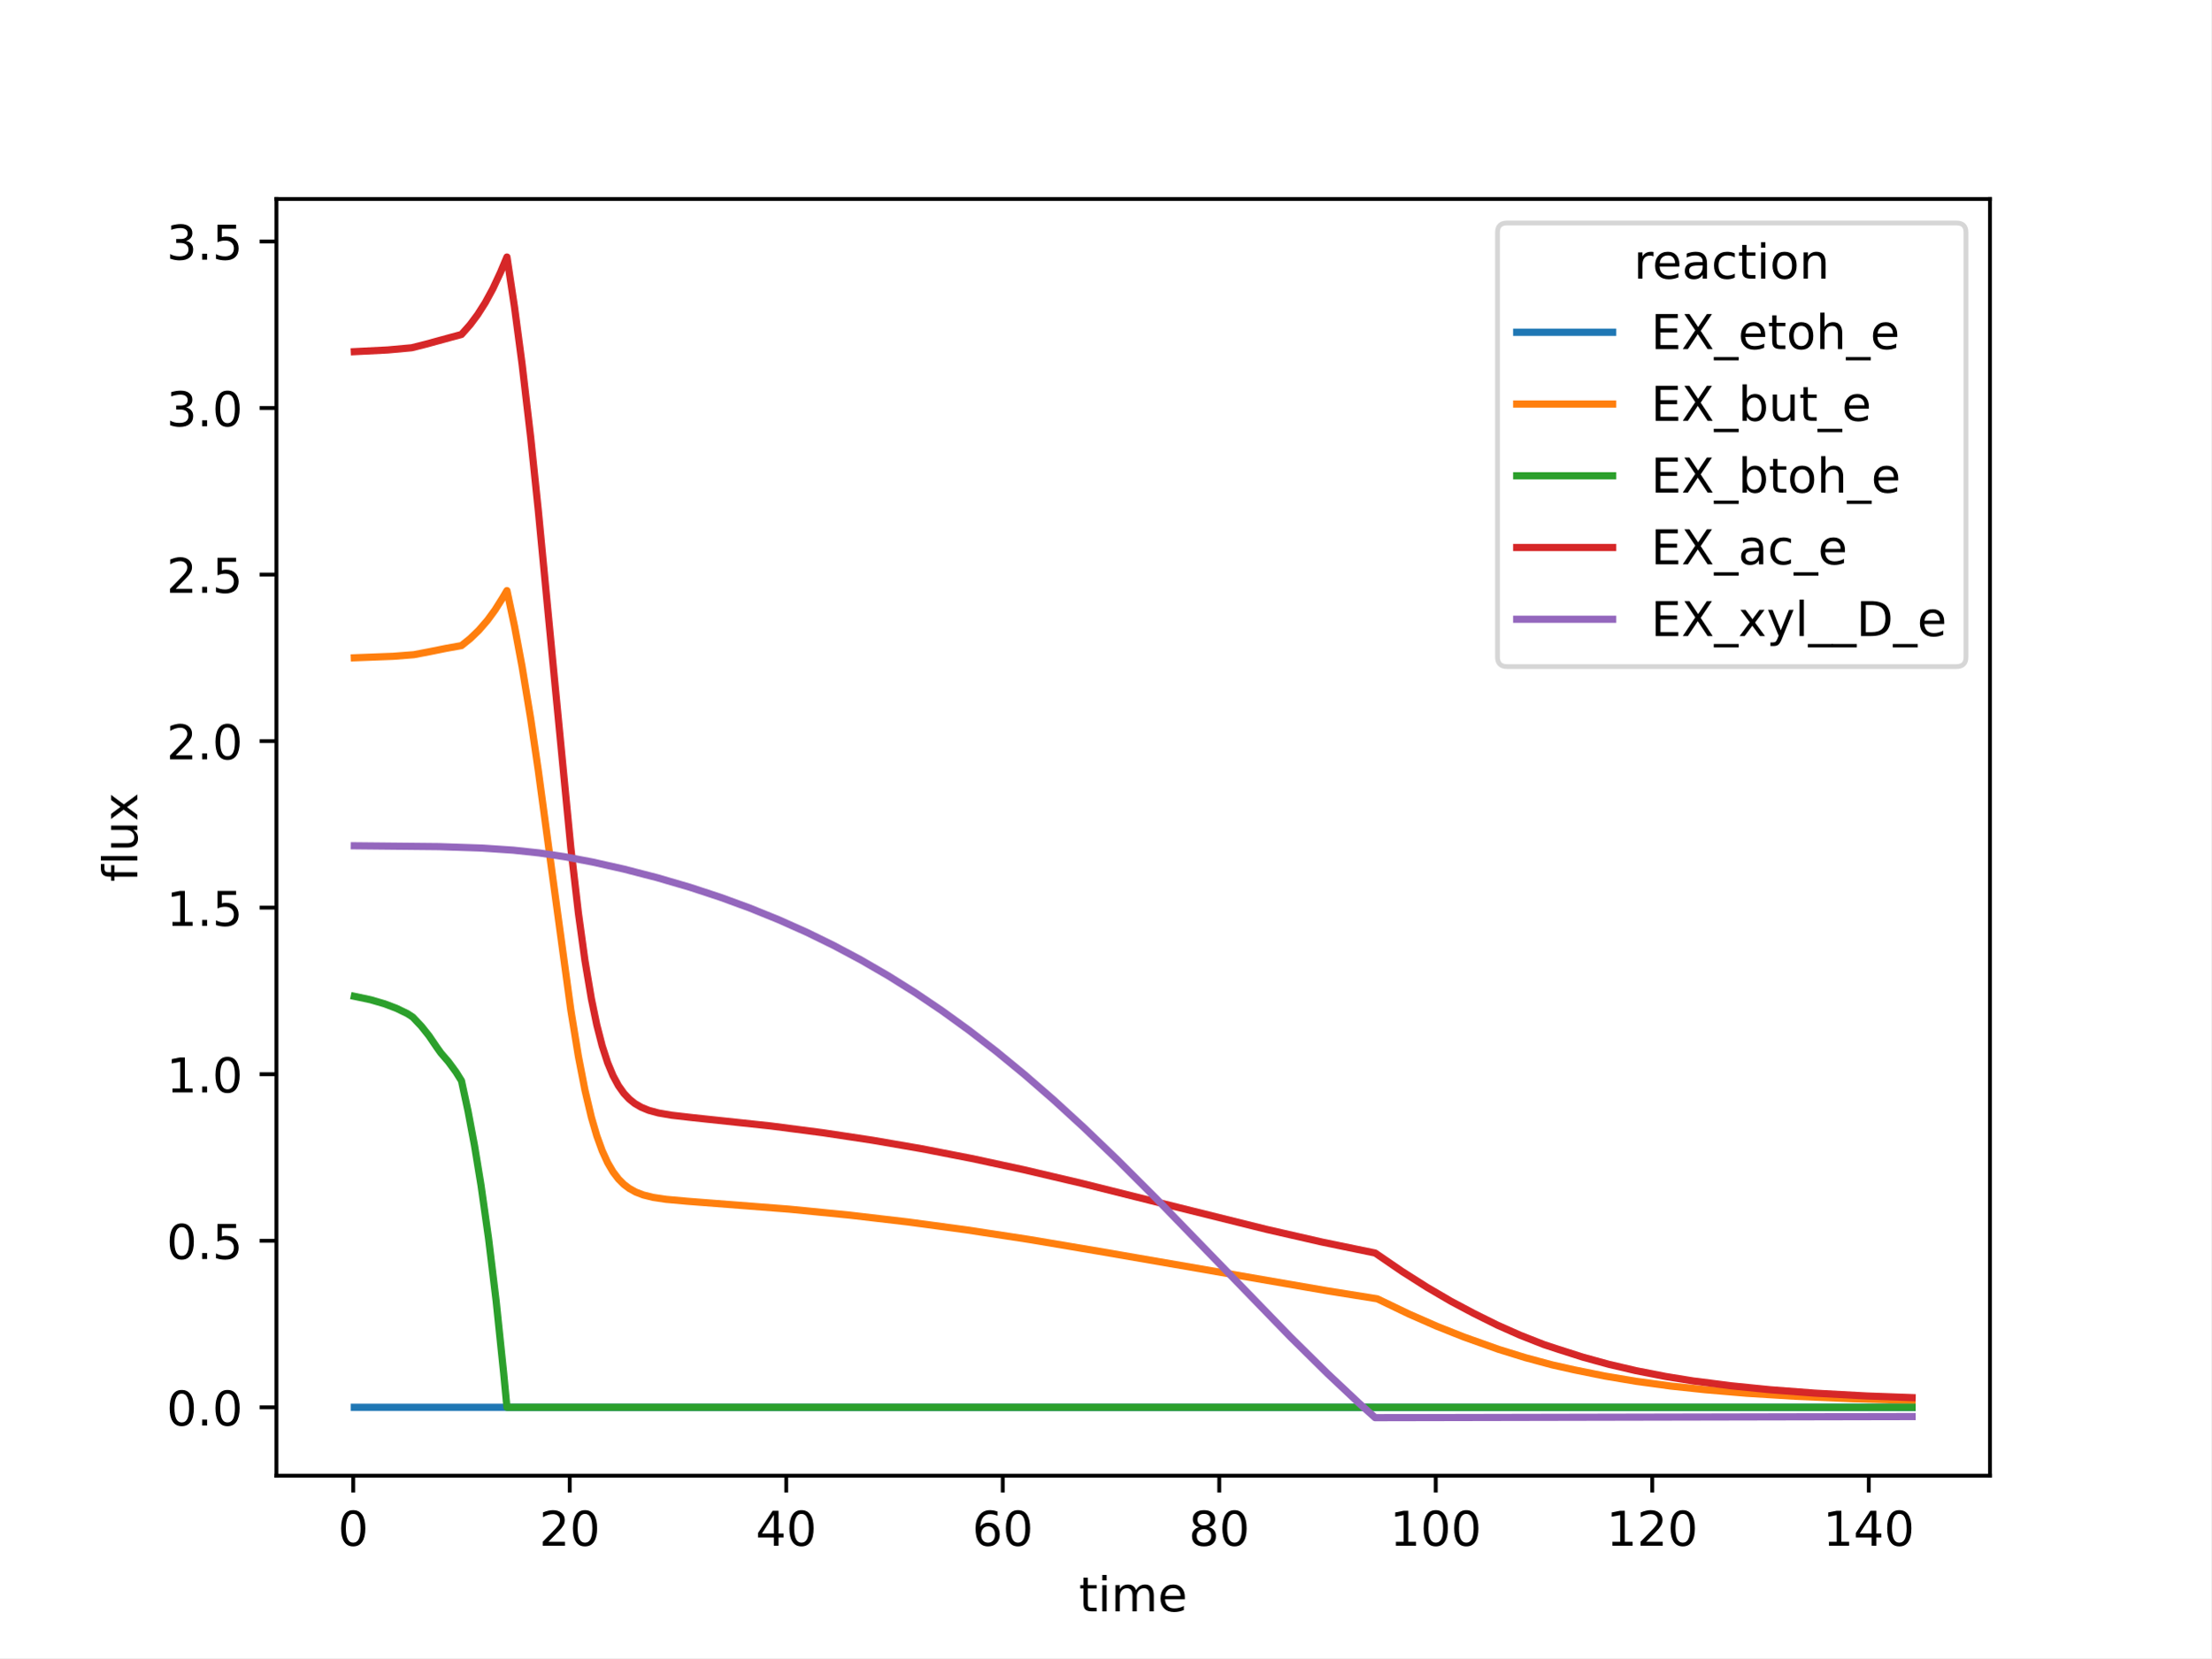
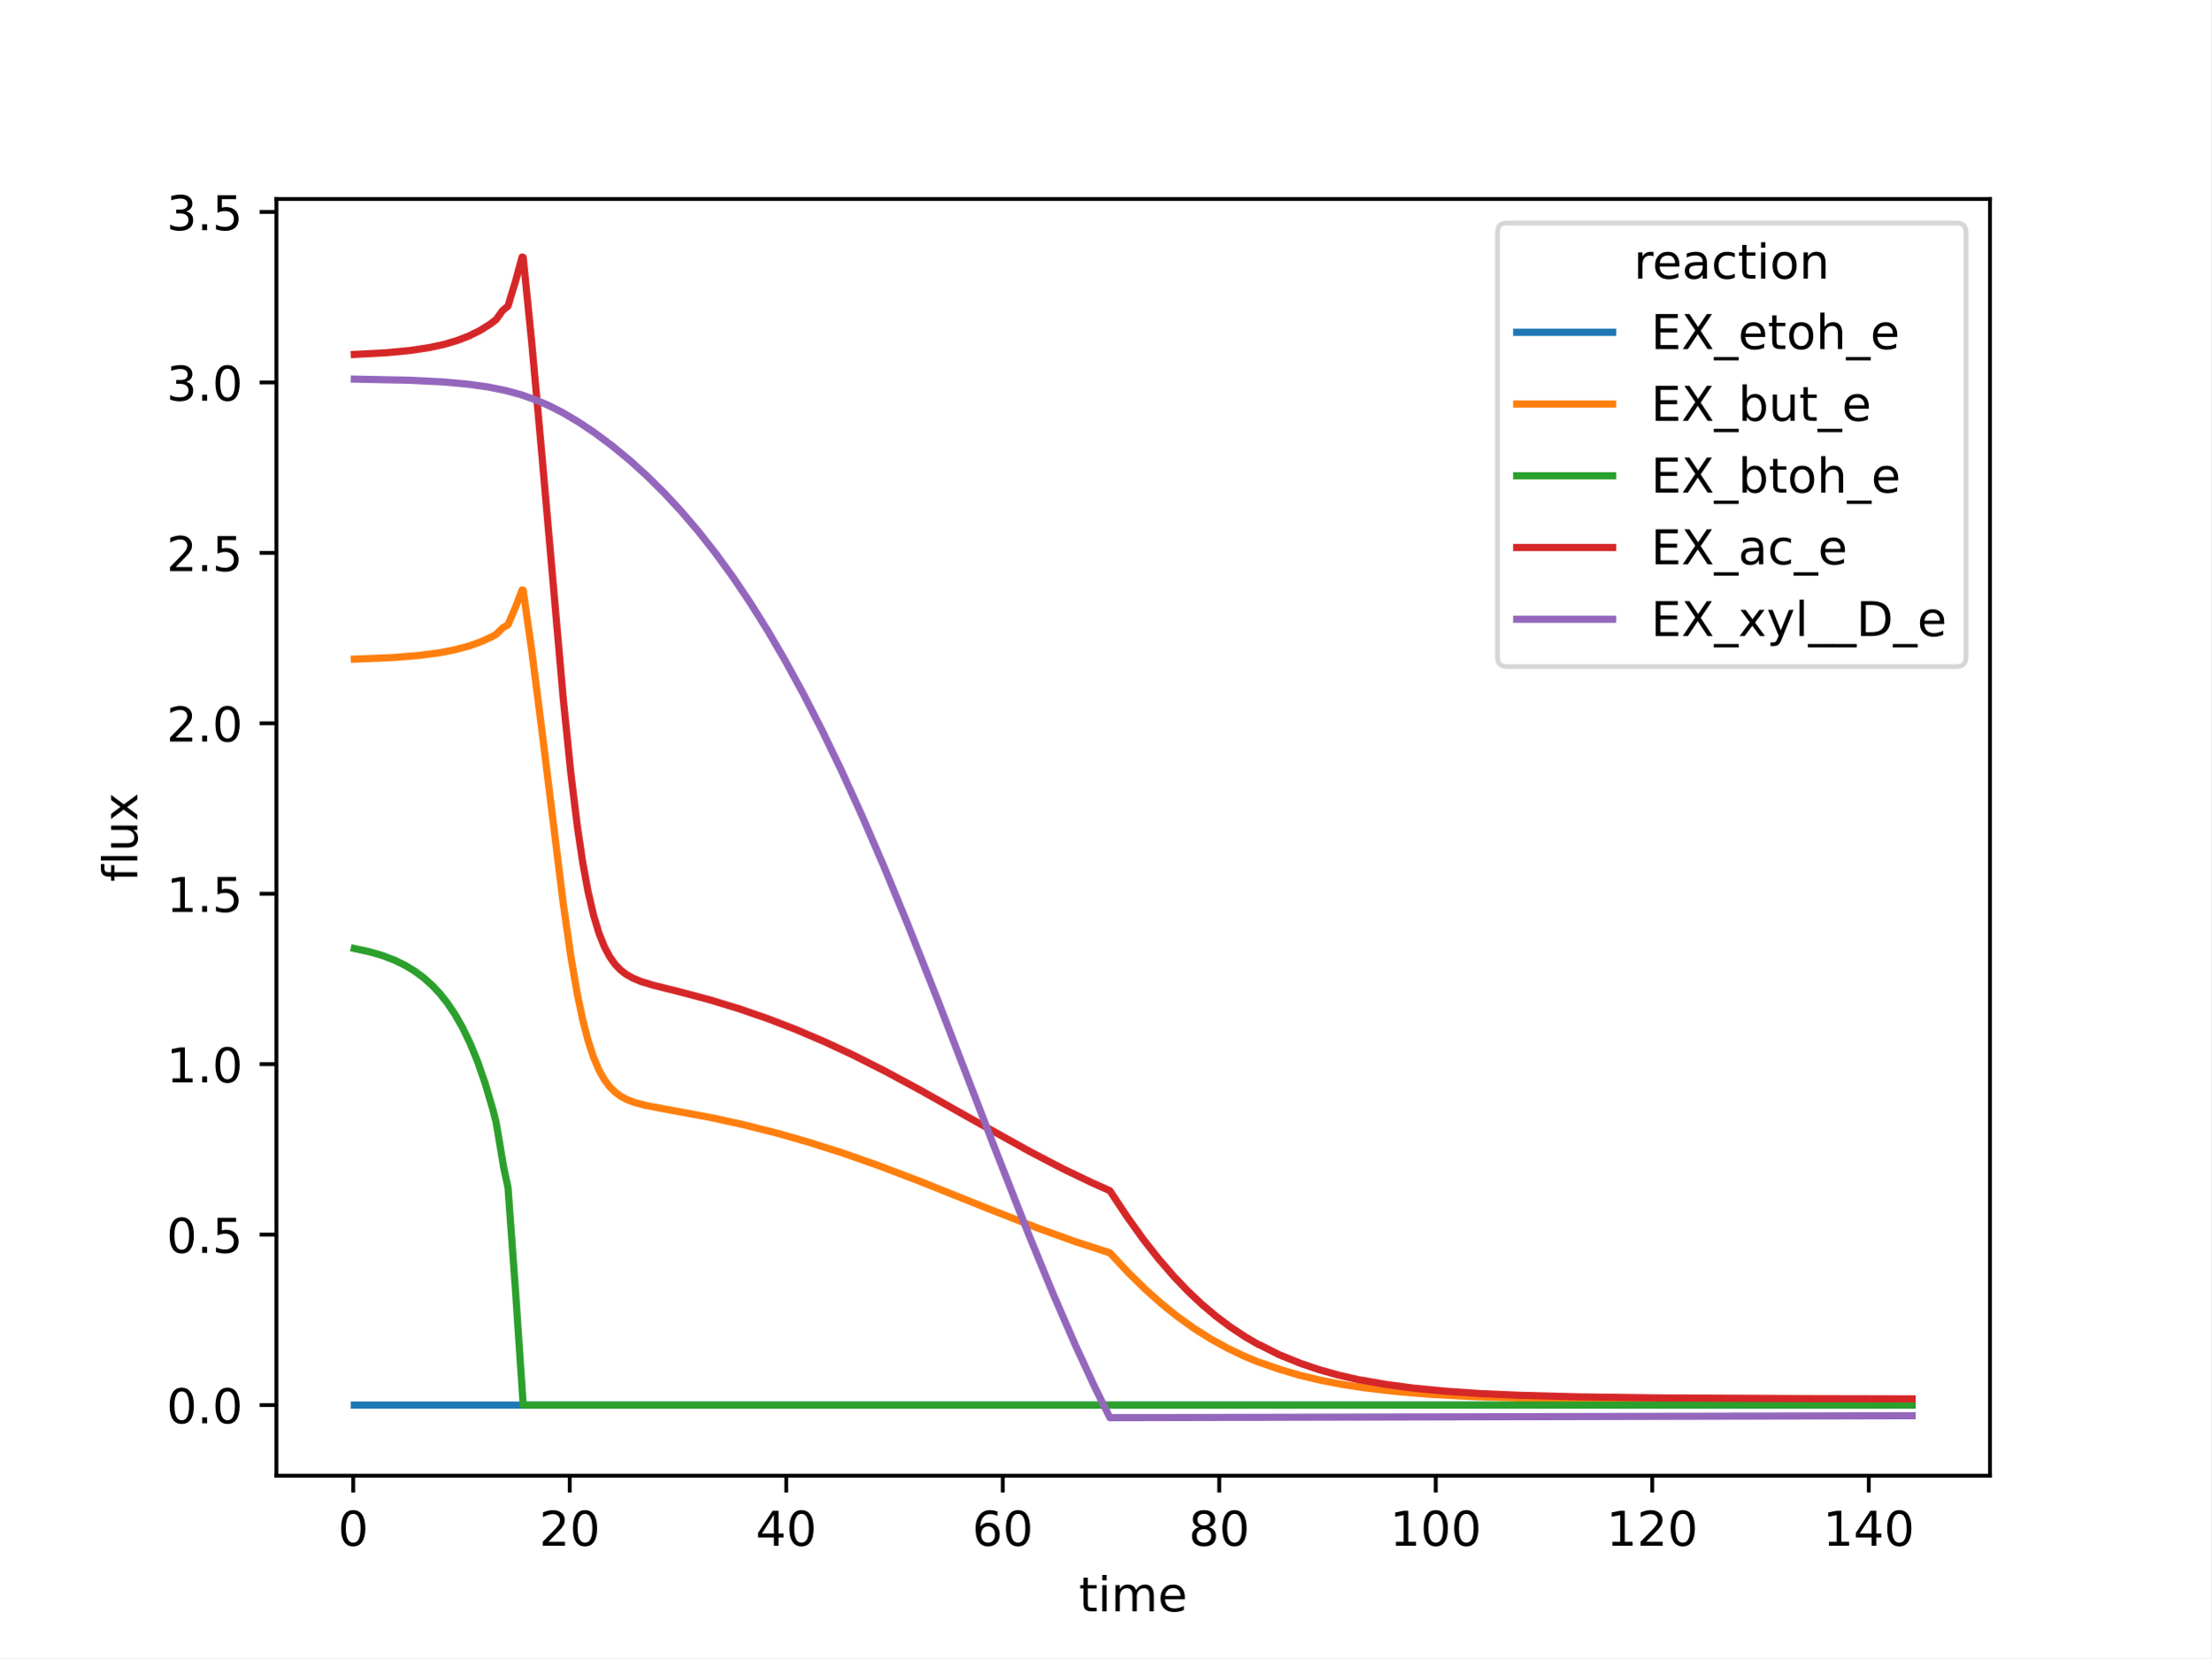
<svg xmlns="http://www.w3.org/2000/svg" xmlns:xlink="http://www.w3.org/1999/xlink" width="460.8pt" height="345.6pt" viewBox="0 0 460.8 345.6" version="1.1">
  <defs>
    <style type="text/css">*{stroke-linejoin: round; stroke-linecap: butt}</style>
  </defs>
  <g id="figure_1">
    <g id="patch_1">
      <path d="M 0 345.6  L 460.8 345.6  L 460.8 0  L 0 0  z " style="fill: #ffffff" />
    </g>
    <g id="axes_1">
      <g id="patch_2">
        <path d="M 57.6 307.584  L 414.72 307.584  L 414.72 41.472  L 57.6 41.472  z " style="fill: #ffffff" />
      </g>
      <g id="PolyCollection_1" />
      <g id="PolyCollection_2" />
      <g id="PolyCollection_3" />
      <g id="PolyCollection_4" />
      <g id="PolyCollection_5" />
      <g id="matplotlib.axis_1">
        <g id="xtick_1">
          <g id="line2d_1">
            <defs>
-               <path id="m76e58dc3da" d="M 0 0  L 0 3.5  " style="stroke: #000000; stroke-width: 0.8" />
-             </defs>
-             <g>
-               <use xlink:href="#m76e58dc3da" x="73.607" y="307.584" style="stroke: #000000; stroke-width: 0.8" />
+               <path id="meb5f2817ca" d="M 0 0  L 0 3.5  " style="stroke: #000000; stroke-width: 0.8" />
+             </defs>
+             <g>
+               <use xlink:href="#meb5f2817ca" x="73.607" y="307.584" style="stroke: #000000; stroke-width: 0.8" />
            </g>
          </g>
          <g id="text_1">
            <g transform="translate(70.42587 322.1824) scale(0.1 -0.1)">
              <defs>
                <path id="DejaVuSans-30" d="M 2034 4250  Q 1547 4250 1301 3770  Q 1056 3291 1056 2328  Q 1056 1369 1301 889  Q 1547 409 2034 409  Q 2525 409 2770 889  Q 3016 1369 3016 2328  Q 3016 3291 2770 3770  Q 2525 4250 2034 4250  z M 2034 4750  Q 2819 4750 3233 4129  Q 3647 3509 3647 2328  Q 3647 1150 3233 529  Q 2819 -91 2034 -91  Q 1250 -91 836 529  Q 422 1150 422 2328  Q 422 3509 836 4129  Q 1250 4750 2034 4750  z " transform="scale(0.015625)" />
              </defs>
              <use xlink:href="#DejaVuSans-30" />
            </g>
          </g>
        </g>
        <g id="xtick_2">
          <g id="line2d_2">
            <g>
-               <use xlink:href="#m76e58dc3da" x="118.729" y="307.584" style="stroke: #000000; stroke-width: 0.8" />
+               <use xlink:href="#meb5f2817ca" x="118.729" y="307.584" style="stroke: #000000; stroke-width: 0.8" />
            </g>
          </g>
          <g id="text_2">
            <g transform="translate(112.3669 322.1824) scale(0.1 -0.1)">
              <defs>
                <path id="DejaVuSans-32" d="M 1228 531  L 3431 531  L 3431 0  L 469 0  L 469 531  Q 828 903 1448 1529  Q 2069 2156 2228 2338  Q 2531 2678 2651 2914  Q 2772 3150 2772 3378  Q 2772 3750 2511 3984  Q 2250 4219 1831 4219  Q 1534 4219 1204 4116  Q 875 4013 500 3803  L 500 4441  Q 881 4594 1212 4672  Q 1544 4750 1819 4750  Q 2544 4750 2975 4387  Q 3406 4025 3406 3419  Q 3406 3131 3298 2873  Q 3191 2616 2906 2266  Q 2828 2175 2409 1742  Q 1991 1309 1228 531  z " transform="scale(0.015625)" />
              </defs>
              <use xlink:href="#DejaVuSans-32" />
              <use xlink:href="#DejaVuSans-30" x="63.623" />
            </g>
          </g>
        </g>
        <g id="xtick_3">
          <g id="line2d_3">
            <g>
-               <use xlink:href="#m76e58dc3da" x="163.852" y="307.584" style="stroke: #000000; stroke-width: 0.8" />
+               <use xlink:href="#meb5f2817ca" x="163.852" y="307.584" style="stroke: #000000; stroke-width: 0.8" />
            </g>
          </g>
          <g id="text_3">
            <g transform="translate(157.4891 322.1824) scale(0.1 -0.1)">
              <defs>
                <path id="DejaVuSans-34" d="M 2419 4116  L 825 1625  L 2419 1625  L 2419 4116  z M 2253 4666  L 3047 4666  L 3047 1625  L 3713 1625  L 3713 1100  L 3047 1100  L 3047 0  L 2419 0  L 2419 1100  L 313 1100  L 313 1709  L 2253 4666  z " transform="scale(0.015625)" />
              </defs>
              <use xlink:href="#DejaVuSans-34" />
              <use xlink:href="#DejaVuSans-30" x="63.623" />
            </g>
          </g>
        </g>
        <g id="xtick_4">
          <g id="line2d_4">
            <g>
-               <use xlink:href="#m76e58dc3da" x="208.974" y="307.584" style="stroke: #000000; stroke-width: 0.8" />
+               <use xlink:href="#meb5f2817ca" x="208.974" y="307.584" style="stroke: #000000; stroke-width: 0.8" />
            </g>
          </g>
          <g id="text_4">
            <g transform="translate(202.6113 322.1824) scale(0.1 -0.1)">
              <defs>
                <path id="DejaVuSans-36" d="M 2113 2584  Q 1688 2584 1439 2293  Q 1191 2003 1191 1497  Q 1191 994 1439 701  Q 1688 409 2113 409  Q 2538 409 2786 701  Q 3034 994 3034 1497  Q 3034 2003 2786 2293  Q 2538 2584 2113 2584  z M 3366 4563  L 3366 3988  Q 3128 4100 2886 4159  Q 2644 4219 2406 4219  Q 1781 4219 1451 3797  Q 1122 3375 1075 2522  Q 1259 2794 1537 2939  Q 1816 3084 2150 3084  Q 2853 3084 3261 2657  Q 3669 2231 3669 1497  Q 3669 778 3244 343  Q 2819 -91 2113 -91  Q 1303 -91 875 529  Q 447 1150 447 2328  Q 447 3434 972 4092  Q 1497 4750 2381 4750  Q 2619 4750 2861 4703  Q 3103 4656 3366 4563  z " transform="scale(0.015625)" />
              </defs>
              <use xlink:href="#DejaVuSans-36" />
              <use xlink:href="#DejaVuSans-30" x="63.623" />
            </g>
          </g>
        </g>
        <g id="xtick_5">
          <g id="line2d_5">
            <g>
-               <use xlink:href="#m76e58dc3da" x="254.096" y="307.584" style="stroke: #000000; stroke-width: 0.8" />
+               <use xlink:href="#meb5f2817ca" x="254.096" y="307.584" style="stroke: #000000; stroke-width: 0.8" />
            </g>
          </g>
          <g id="text_5">
            <g transform="translate(247.7336 322.1824) scale(0.1 -0.1)">
              <defs>
                <path id="DejaVuSans-38" d="M 2034 2216  Q 1584 2216 1326 1975  Q 1069 1734 1069 1313  Q 1069 891 1326 650  Q 1584 409 2034 409  Q 2484 409 2743 651  Q 3003 894 3003 1313  Q 3003 1734 2745 1975  Q 2488 2216 2034 2216  z M 1403 2484  Q 997 2584 770 2862  Q 544 3141 544 3541  Q 544 4100 942 4425  Q 1341 4750 2034 4750  Q 2731 4750 3128 4425  Q 3525 4100 3525 3541  Q 3525 3141 3298 2862  Q 3072 2584 2669 2484  Q 3125 2378 3379 2068  Q 3634 1759 3634 1313  Q 3634 634 3220 271  Q 2806 -91 2034 -91  Q 1263 -91 848 271  Q 434 634 434 1313  Q 434 1759 690 2068  Q 947 2378 1403 2484  z M 1172 3481  Q 1172 3119 1398 2916  Q 1625 2713 2034 2713  Q 2441 2713 2670 2916  Q 2900 3119 2900 3481  Q 2900 3844 2670 4047  Q 2441 4250 2034 4250  Q 1625 4250 1398 4047  Q 1172 3844 1172 3481  z " transform="scale(0.015625)" />
              </defs>
              <use xlink:href="#DejaVuSans-38" />
              <use xlink:href="#DejaVuSans-30" x="63.623" />
            </g>
          </g>
        </g>
        <g id="xtick_6">
          <g id="line2d_6">
            <g>
-               <use xlink:href="#m76e58dc3da" x="299.218" y="307.584" style="stroke: #000000; stroke-width: 0.8" />
+               <use xlink:href="#meb5f2817ca" x="299.218" y="307.584" style="stroke: #000000; stroke-width: 0.8" />
            </g>
          </g>
          <g id="text_6">
            <g transform="translate(289.6746 322.1824) scale(0.1 -0.1)">
              <defs>
                <path id="DejaVuSans-31" d="M 794 531  L 1825 531  L 1825 4091  L 703 3866  L 703 4441  L 1819 4666  L 2450 4666  L 2450 531  L 3481 531  L 3481 0  L 794 0  L 794 531  z " transform="scale(0.015625)" />
              </defs>
              <use xlink:href="#DejaVuSans-31" />
              <use xlink:href="#DejaVuSans-30" x="63.623" />
              <use xlink:href="#DejaVuSans-30" x="127.246" />
            </g>
          </g>
        </g>
        <g id="xtick_7">
          <g id="line2d_7">
            <g>
-               <use xlink:href="#m76e58dc3da" x="344.341" y="307.584" style="stroke: #000000; stroke-width: 0.8" />
+               <use xlink:href="#meb5f2817ca" x="344.341" y="307.584" style="stroke: #000000; stroke-width: 0.8" />
            </g>
          </g>
          <g id="text_7">
            <g transform="translate(334.7968 322.1824) scale(0.1 -0.1)">
              <use xlink:href="#DejaVuSans-31" />
              <use xlink:href="#DejaVuSans-32" x="63.623" />
              <use xlink:href="#DejaVuSans-30" x="127.246" />
            </g>
          </g>
        </g>
        <g id="xtick_8">
          <g id="line2d_8">
            <g>
-               <use xlink:href="#m76e58dc3da" x="389.463" y="307.584" style="stroke: #000000; stroke-width: 0.8" />
+               <use xlink:href="#meb5f2817ca" x="389.463" y="307.584" style="stroke: #000000; stroke-width: 0.8" />
            </g>
          </g>
          <g id="text_8">
            <g transform="translate(379.9191 322.1824) scale(0.1 -0.1)">
              <use xlink:href="#DejaVuSans-31" />
              <use xlink:href="#DejaVuSans-34" x="63.623" />
              <use xlink:href="#DejaVuSans-30" x="127.246" />
            </g>
          </g>
        </g>
        <g id="text_9">
          <g transform="translate(224.8639 335.8606) scale(0.1 -0.1)">
            <defs>
              <path id="DejaVuSans-74" d="M 1172 4494  L 1172 3500  L 2356 3500  L 2356 3053  L 1172 3053  L 1172 1153  Q 1172 725 1289 603  Q 1406 481 1766 481  L 2356 481  L 2356 0  L 1766 0  Q 1100 0 847 248  Q 594 497 594 1153  L 594 3053  L 172 3053  L 172 3500  L 594 3500  L 594 4494  L 1172 4494  z " transform="scale(0.015625)" />
              <path id="DejaVuSans-69" d="M 603 3500  L 1178 3500  L 1178 0  L 603 0  L 603 3500  z M 603 4863  L 1178 4863  L 1178 4134  L 603 4134  L 603 4863  z " transform="scale(0.015625)" />
              <path id="DejaVuSans-6d" d="M 3328 2828  Q 3544 3216 3844 3400  Q 4144 3584 4550 3584  Q 5097 3584 5394 3201  Q 5691 2819 5691 2113  L 5691 0  L 5113 0  L 5113 2094  Q 5113 2597 4934 2840  Q 4756 3084 4391 3084  Q 3944 3084 3684 2787  Q 3425 2491 3425 1978  L 3425 0  L 2847 0  L 2847 2094  Q 2847 2600 2669 2842  Q 2491 3084 2119 3084  Q 1678 3084 1418 2786  Q 1159 2488 1159 1978  L 1159 0  L 581 0  L 581 3500  L 1159 3500  L 1159 2956  Q 1356 3278 1631 3431  Q 1906 3584 2284 3584  Q 2666 3584 2933 3390  Q 3200 3197 3328 2828  z " transform="scale(0.015625)" />
              <path id="DejaVuSans-65" d="M 3597 1894  L 3597 1613  L 953 1613  Q 991 1019 1311 708  Q 1631 397 2203 397  Q 2534 397 2845 478  Q 3156 559 3463 722  L 3463 178  Q 3153 47 2828 -22  Q 2503 -91 2169 -91  Q 1331 -91 842 396  Q 353 884 353 1716  Q 353 2575 817 3079  Q 1281 3584 2069 3584  Q 2775 3584 3186 3129  Q 3597 2675 3597 1894  z M 3022 2063  Q 3016 2534 2758 2815  Q 2500 3097 2075 3097  Q 1594 3097 1305 2825  Q 1016 2553 972 2059  L 3022 2063  z " transform="scale(0.015625)" />
            </defs>
            <use xlink:href="#DejaVuSans-74" />
            <use xlink:href="#DejaVuSans-69" x="39.209" />
            <use xlink:href="#DejaVuSans-6d" x="66.992" />
            <use xlink:href="#DejaVuSans-65" x="164.404" />
          </g>
        </g>
      </g>
      <g id="matplotlib.axis_2">
        <g id="ytick_1">
          <g id="line2d_9">
            <defs>
-               <path id="m25968c7c9e" d="M 0 0  L -3.5 0  " style="stroke: #000000; stroke-width: 0.8" />
-             </defs>
-             <g>
-               <use xlink:href="#m25968c7c9e" x="57.6" y="293.332" style="stroke: #000000; stroke-width: 0.8" />
+               <path id="m3eead99422" d="M 0 0  L -3.5 0  " style="stroke: #000000; stroke-width: 0.8" />
+             </defs>
+             <g>
+               <use xlink:href="#m3eead99422" x="57.6" y="292.862" style="stroke: #000000; stroke-width: 0.8" />
            </g>
          </g>
          <g id="text_10">
-             <g transform="translate(34.69687 297.1314) scale(0.1 -0.1)">
+             <g transform="translate(34.69687 296.6611) scale(0.1 -0.1)">
              <defs>
                <path id="DejaVuSans-2e" d="M 684 794  L 1344 794  L 1344 0  L 684 0  L 684 794  z " transform="scale(0.015625)" />
              </defs>
              <use xlink:href="#DejaVuSans-30" />
              <use xlink:href="#DejaVuSans-2e" x="63.623" />
              <use xlink:href="#DejaVuSans-30" x="95.41" />
            </g>
          </g>
        </g>
        <g id="ytick_2">
          <g id="line2d_10">
            <g>
-               <use xlink:href="#m25968c7c9e" x="57.6" y="258.616" style="stroke: #000000; stroke-width: 0.8" />
+               <use xlink:href="#m3eead99422" x="57.6" y="257.335" style="stroke: #000000; stroke-width: 0.8" />
            </g>
          </g>
          <g id="text_11">
-             <g transform="translate(34.69687 262.4154) scale(0.1 -0.1)">
+             <g transform="translate(34.69687 261.1343) scale(0.1 -0.1)">
              <defs>
                <path id="DejaVuSans-35" d="M 691 4666  L 3169 4666  L 3169 4134  L 1269 4134  L 1269 2991  Q 1406 3038 1543 3061  Q 1681 3084 1819 3084  Q 2600 3084 3056 2656  Q 3513 2228 3513 1497  Q 3513 744 3044 326  Q 2575 -91 1722 -91  Q 1428 -91 1123 -41  Q 819 9 494 109  L 494 744  Q 775 591 1075 516  Q 1375 441 1709 441  Q 2250 441 2565 725  Q 2881 1009 2881 1497  Q 2881 1984 2565 2268  Q 2250 2553 1709 2553  Q 1456 2553 1204 2497  Q 953 2441 691 2322  L 691 4666  z " transform="scale(0.015625)" />
              </defs>
              <use xlink:href="#DejaVuSans-30" />
              <use xlink:href="#DejaVuSans-2e" x="63.623" />
              <use xlink:href="#DejaVuSans-35" x="95.41" />
            </g>
          </g>
        </g>
        <g id="ytick_3">
          <g id="line2d_11">
            <g>
-               <use xlink:href="#m25968c7c9e" x="57.6" y="223.9" style="stroke: #000000; stroke-width: 0.8" />
+               <use xlink:href="#m3eead99422" x="57.6" y="221.808" style="stroke: #000000; stroke-width: 0.8" />
            </g>
          </g>
          <g id="text_12">
-             <g transform="translate(34.69687 227.6995) scale(0.1 -0.1)">
+             <g transform="translate(34.69687 225.6075) scale(0.1 -0.1)">
              <use xlink:href="#DejaVuSans-31" />
              <use xlink:href="#DejaVuSans-2e" x="63.623" />
              <use xlink:href="#DejaVuSans-30" x="95.41" />
            </g>
          </g>
        </g>
        <g id="ytick_4">
          <g id="line2d_12">
            <g>
-               <use xlink:href="#m25968c7c9e" x="57.6" y="189.184" style="stroke: #000000; stroke-width: 0.8" />
+               <use xlink:href="#m3eead99422" x="57.6" y="186.281" style="stroke: #000000; stroke-width: 0.8" />
            </g>
          </g>
          <g id="text_13">
-             <g transform="translate(34.69687 192.9836) scale(0.1 -0.1)">
+             <g transform="translate(34.69687 190.0807) scale(0.1 -0.1)">
              <use xlink:href="#DejaVuSans-31" />
              <use xlink:href="#DejaVuSans-2e" x="63.623" />
              <use xlink:href="#DejaVuSans-35" x="95.41" />
            </g>
          </g>
        </g>
        <g id="ytick_5">
          <g id="line2d_13">
            <g>
-               <use xlink:href="#m25968c7c9e" x="57.6" y="154.469" style="stroke: #000000; stroke-width: 0.8" />
+               <use xlink:href="#m3eead99422" x="57.6" y="150.755" style="stroke: #000000; stroke-width: 0.8" />
            </g>
          </g>
          <g id="text_14">
-             <g transform="translate(34.69687 158.2677) scale(0.1 -0.1)">
+             <g transform="translate(34.69687 154.5539) scale(0.1 -0.1)">
              <use xlink:href="#DejaVuSans-32" />
              <use xlink:href="#DejaVuSans-2e" x="63.623" />
              <use xlink:href="#DejaVuSans-30" x="95.41" />
            </g>
          </g>
        </g>
        <g id="ytick_6">
          <g id="line2d_14">
            <g>
-               <use xlink:href="#m25968c7c9e" x="57.6" y="119.753" style="stroke: #000000; stroke-width: 0.8" />
+               <use xlink:href="#m3eead99422" x="57.6" y="115.228" style="stroke: #000000; stroke-width: 0.8" />
            </g>
          </g>
          <g id="text_15">
-             <g transform="translate(34.69687 123.5518) scale(0.1 -0.1)">
+             <g transform="translate(34.69687 119.0271) scale(0.1 -0.1)">
              <use xlink:href="#DejaVuSans-32" />
              <use xlink:href="#DejaVuSans-2e" x="63.623" />
              <use xlink:href="#DejaVuSans-35" x="95.41" />
            </g>
          </g>
        </g>
        <g id="ytick_7">
          <g id="line2d_15">
            <g>
-               <use xlink:href="#m25968c7c9e" x="57.6" y="85.037" style="stroke: #000000; stroke-width: 0.8" />
+               <use xlink:href="#m3eead99422" x="57.6" y="79.701" style="stroke: #000000; stroke-width: 0.8" />
            </g>
          </g>
          <g id="text_16">
-             <g transform="translate(34.69687 88.83591) scale(0.1 -0.1)">
+             <g transform="translate(34.69687 83.50029) scale(0.1 -0.1)">
              <defs>
                <path id="DejaVuSans-33" d="M 2597 2516  Q 3050 2419 3304 2112  Q 3559 1806 3559 1356  Q 3559 666 3084 287  Q 2609 -91 1734 -91  Q 1441 -91 1130 -33  Q 819 25 488 141  L 488 750  Q 750 597 1062 519  Q 1375 441 1716 441  Q 2309 441 2620 675  Q 2931 909 2931 1356  Q 2931 1769 2642 2001  Q 2353 2234 1838 2234  L 1294 2234  L 1294 2753  L 1863 2753  Q 2328 2753 2575 2939  Q 2822 3125 2822 3475  Q 2822 3834 2567 4026  Q 2313 4219 1838 4219  Q 1578 4219 1281 4162  Q 984 4106 628 3988  L 628 4550  Q 988 4650 1302 4700  Q 1616 4750 1894 4750  Q 2613 4750 3031 4423  Q 3450 4097 3450 3541  Q 3450 3153 3228 2886  Q 3006 2619 2597 2516  z " transform="scale(0.015625)" />
              </defs>
              <use xlink:href="#DejaVuSans-33" />
              <use xlink:href="#DejaVuSans-2e" x="63.623" />
              <use xlink:href="#DejaVuSans-30" x="95.41" />
            </g>
          </g>
        </g>
        <g id="ytick_8">
          <g id="line2d_16">
            <g>
-               <use xlink:href="#m25968c7c9e" x="57.6" y="50.321" style="stroke: #000000; stroke-width: 0.8" />
+               <use xlink:href="#m3eead99422" x="57.6" y="44.174" style="stroke: #000000; stroke-width: 0.8" />
            </g>
          </g>
          <g id="text_17">
-             <g transform="translate(34.69687 54.12) scale(0.1 -0.1)">
+             <g transform="translate(34.69687 47.97349) scale(0.1 -0.1)">
              <use xlink:href="#DejaVuSans-33" />
              <use xlink:href="#DejaVuSans-2e" x="63.623" />
              <use xlink:href="#DejaVuSans-35" x="95.41" />
            </g>
          </g>
        </g>
        <g id="text_18">
          <g transform="translate(28.61719 183.8053) rotate(-90) scale(0.1 -0.1)">
            <defs>
              <path id="DejaVuSans-66" d="M 2375 4863  L 2375 4384  L 1825 4384  Q 1516 4384 1395 4259  Q 1275 4134 1275 3809  L 1275 3500  L 2222 3500  L 2222 3053  L 1275 3053  L 1275 0  L 697 0  L 697 3053  L 147 3053  L 147 3500  L 697 3500  L 697 3744  Q 697 4328 969 4595  Q 1241 4863 1831 4863  L 2375 4863  z " transform="scale(0.015625)" />
              <path id="DejaVuSans-6c" d="M 603 4863  L 1178 4863  L 1178 0  L 603 0  L 603 4863  z " transform="scale(0.015625)" />
              <path id="DejaVuSans-75" d="M 544 1381  L 544 3500  L 1119 3500  L 1119 1403  Q 1119 906 1312 657  Q 1506 409 1894 409  Q 2359 409 2629 706  Q 2900 1003 2900 1516  L 2900 3500  L 3475 3500  L 3475 0  L 2900 0  L 2900 538  Q 2691 219 2414 64  Q 2138 -91 1772 -91  Q 1169 -91 856 284  Q 544 659 544 1381  z M 1991 3584  L 1991 3584  z " transform="scale(0.015625)" />
              <path id="DejaVuSans-78" d="M 3513 3500  L 2247 1797  L 3578 0  L 2900 0  L 1881 1375  L 863 0  L 184 0  L 1544 1831  L 300 3500  L 978 3500  L 1906 2253  L 2834 3500  L 3513 3500  z " transform="scale(0.015625)" />
            </defs>
            <use xlink:href="#DejaVuSans-66" />
            <use xlink:href="#DejaVuSans-6c" x="35.205" />
            <use xlink:href="#DejaVuSans-75" x="62.988" />
            <use xlink:href="#DejaVuSans-78" x="126.367" />
          </g>
        </g>
      </g>
      <g id="line2d_17">
-         <path d="M 73.833 293.332  L 398.487 293.332  L 398.487 293.332  " clip-path="url(#paf751d7e1f)" style="fill: none; stroke: #1f77b4; stroke-width: 1.5; stroke-linecap: square" />
+         <path d="M 73.833 292.862  L 398.487 292.862  L 398.487 292.862  " clip-path="url(#pf398793545)" style="fill: none; stroke: #1f77b4; stroke-width: 1.5; stroke-linecap: square" />
      </g>
      <g id="line2d_18">
-         <path d="M 73.833 137.103  L 81.955 136.793  L 86.241 136.458  L 89.626 135.808  L 93.01 135.128  L 96.168 134.563  L 97.973 133.115  L 99.778 131.377  L 101.583 129.293  L 103.162 127.139  L 104.741 124.629  L 105.644 123.1  L 107.223 130.53  L 108.802 138.979  L 110.607 149.907  L 112.187 160.668  L 115.12 182.39  L 118.955 210.504  L 120.534 220.172  L 121.888 227.152  L 123.242 232.88  L 124.37 236.743  L 125.498 239.859  L 126.626 242.328  L 127.754 244.253  L 128.882 245.734  L 130.01 246.862  L 131.138 247.715  L 132.492 248.465  L 134.071 249.071  L 136.101 249.575  L 138.809 249.982  L 143.321 250.389  L 164.528 252.035  L 177.163 253.286  L 189.346 254.715  L 201.529 256.366  L 214.389 258.335  L 229.053 260.814  L 276.432 269.018  L 287.035 270.72  L 293.578 273.865  L 299.444 276.44  L 305.084 278.679  L 312.304 281.249  L 317.944 282.997  L 323.584 284.514  L 328.097 285.524  L 334.414 286.808  L 340.956 287.911  L 348.176 288.899  L 355.396 289.668  L 363.969 290.396  L 374.121 291.033  L 386.079 291.554  L 398.487 291.899  L 398.487 291.899  " clip-path="url(#paf751d7e1f)" style="fill: none; stroke: #ff7f0e; stroke-width: 1.5; stroke-linecap: square" />
+         <path d="M 73.833 137.379  L 81.729 137.062  L 87.144 136.636  L 91.43 136.08  L 94.815 135.426  L 97.748 134.638  L 100.229 133.754  L 102.485 132.725  L 103.388 132.227  L 104.741 130.882  L 105.87 130.216  L 107.449 126.515  L 108.802 122.963  L 109.028 123.022  L 110.833 135.795  L 112.863 151.723  L 117.376 188.314  L 118.955 199.326  L 120.309 207.194  L 121.437 212.572  L 122.565 216.929  L 123.693 220.367  L 124.821 223.021  L 125.949 225.032  L 127.077 226.536  L 128.205 227.652  L 129.333 228.48  L 130.687 229.204  L 132.266 229.803  L 134.522 230.399  L 138.358 231.131  L 148.059 232.92  L 155.053 234.452  L 161.821 236.156  L 168.589 238.086  L 175.583 240.314  L 183.029 242.926  L 191.602 246.183  L 205.815 251.878  L 216.645 256.113  L 224.09 258.795  L 230.633 260.921  L 231.309 261.144  L 235.145 265.255  L 238.755 268.794  L 242.139 271.803  L 245.523 274.513  L 248.907 276.928  L 252.291 279.062  L 255.675 280.933  L 259.285 282.663  L 262.218 283.884  L 262.895 284.091  L 266.73 285.437  L 270.791 286.629  L 275.304 287.71  L 280.041 288.618  L 285.005 289.346  L 291.096 290.044  L 298.09 290.618  L 306.664 291.089  L 316.59 291.411  L 330.804 291.673  L 353.591 291.846  L 398.487 291.946  L 398.487 291.946  " clip-path="url(#pf398793545)" style="fill: none; stroke: #ff7f0e; stroke-width: 1.5; stroke-linecap: square" />
      </g>
      <g id="line2d_19">
-         <path d="M 73.833 207.66  L 77.217 208.377  L 80.15 209.229  L 82.632 210.173  L 84.888 211.262  L 86.016 211.997  L 87.821 213.908  L 89.4 215.892  L 90.979 218.22  L 91.882 219.483  L 93.461 221.312  L 95.04 223.461  L 96.168 225.273  L 97.522 231.537  L 98.876 238.726  L 100.229 246.968  L 101.809 258.107  L 103.388 271.12  L 104.967 286.266  L 105.644 293.332  L 398.487 293.332  L 398.487 293.332  " clip-path="url(#paf751d7e1f)" style="fill: none; stroke: #2ca02c; stroke-width: 1.5; stroke-linecap: square" />
+         <path d="M 73.833 197.693  L 76.991 198.376  L 79.699 199.166  L 82.18 200.112  L 84.436 201.21  L 86.467 202.444  L 88.272 203.782  L 90.077 205.397  L 91.656 207.082  L 93.235 209.072  L 94.815 211.42  L 96.394 214.192  L 97.973 217.466  L 99.552 221.331  L 101.132 225.89  L 102.711 231.26  L 103.388 233.918  L 104.967 243.33  L 105.87 247.56  L 107.449 269.291  L 109.028 292.862  L 398.487 292.862  L 398.487 292.862  " clip-path="url(#pf398793545)" style="fill: none; stroke: #2ca02c; stroke-width: 1.5; stroke-linecap: square" />
      </g>
      <g id="line2d_20">
-         <path d="M 73.833 73.292  L 80.827 72.938  L 85.79 72.483  L 88.723 71.743  L 94.138 70.259  L 96.168 69.713  L 97.973 67.674  L 99.552 65.557  L 101.132 63.075  L 102.711 60.172  L 104.29 56.787  L 105.644 53.568  L 107.223 64.033  L 108.802 75.933  L 110.607 91.325  L 112.187 106.481  L 115.12 137.076  L 118.955 176.672  L 120.534 190.289  L 121.888 200.121  L 123.242 208.188  L 124.37 213.628  L 125.498 218.018  L 126.626 221.495  L 127.754 224.206  L 128.882 226.293  L 130.01 227.882  L 131.138 229.083  L 132.266 229.987  L 133.62 230.781  L 135.199 231.428  L 137.229 231.978  L 139.937 232.447  L 144.449 232.962  L 160.693 234.694  L 171.522 236.103  L 181.901 237.675  L 192.053 239.431  L 202.431 241.451  L 213.26 243.786  L 225.443 246.647  L 242.364 250.877  L 264.023 256.26  L 275.529 258.891  L 285.907 261.032  L 286.584 261.166  L 292.224 265.028  L 297.413 268.323  L 302.377 271.225  L 307.115 273.744  L 312.078 276.207  L 316.816 278.31  L 321.779 280.262  L 324.712 281.227  L 329.901 282.885  L 335.316 284.376  L 340.956 285.696  L 347.048 286.891  L 352.914 287.846  L 353.816 287.949  L 360.81 288.852  L 368.932 289.672  L 378.182 290.376  L 389.012 290.968  L 398.487 291.313  L 398.487 291.313  " clip-path="url(#paf751d7e1f)" style="fill: none; stroke: #d62728; stroke-width: 1.5; stroke-linecap: square" />
+         <path d="M 73.833 73.872  L 80.601 73.513  L 85.565 73.036  L 89.4 72.456  L 92.558 71.771  L 95.266 70.972  L 97.748 70.012  L 100.004 68.893  L 102.034 67.634  L 103.388 66.615  L 104.741 64.721  L 105.87 63.783  L 107.449 58.57  L 108.802 53.568  L 109.028 53.651  L 110.833 71.641  L 112.863 94.075  L 117.376 145.612  L 118.955 161.122  L 120.309 172.204  L 121.437 179.777  L 122.565 185.914  L 123.693 190.757  L 124.821 194.494  L 125.949 197.326  L 127.077 199.444  L 128.205 201.017  L 129.333 202.183  L 130.461 203.056  L 131.815 203.834  L 133.62 204.585  L 136.101 205.345  L 141.516 206.692  L 148.059 208.437  L 154.15 210.297  L 160.016 212.324  L 165.882 214.587  L 171.748 217.09  L 177.839 219.931  L 184.382 223.231  L 191.827 227.242  L 203.559 233.858  L 214.614 240.018  L 221.608 243.66  L 227.474 246.472  L 231.309 248.189  L 234.919 253.652  L 238.303 258.366  L 241.462 262.388  L 244.62 266.042  L 247.553 269.108  L 250.486 271.871  L 253.419 274.344  L 256.352 276.546  L 259.511 278.637  L 262.218 280.217  L 262.669 280.387  L 266.505 282.333  L 267.407 282.706  L 271.017 284.167  L 274.852 285.468  L 278.913 286.606  L 283.2 287.595  L 283.877 287.692  L 288.84 288.564  L 294.481 289.321  L 301.023 289.962  L 308.694 290.484  L 317.042 290.835  L 328.773 291.15  L 346.145 291.378  L 376.829 291.525  L 398.487 291.572  L 398.487 291.572  " clip-path="url(#pf398793545)" style="fill: none; stroke: #d62728; stroke-width: 1.5; stroke-linecap: square" />
      </g>
      <g id="line2d_21">
-         <path d="M 73.833 176.286  L 91.43 176.465  L 100.455 176.767  L 106.998 177.203  L 112.412 177.783  L 117.601 178.558  L 123.467 179.671  L 130.01 181.143  L 137.004 182.949  L 143.772 184.93  L 150.089 187.006  L 156.181 189.234  L 162.272 191.703  L 168.138 194.323  L 173.778 197.083  L 179.419 200.09  L 185.059 203.356  L 190.699 206.889  L 196.34 210.696  L 201.98 214.779  L 207.62 219.138  L 213.486 223.956  L 219.578 229.253  L 225.895 235.04  L 232.889 241.753  L 241.011 249.874  L 252.066 261.277  L 268.986 278.723  L 276.657 286.294  L 283.2 292.447  L 286.584 295.488  L 398.487 295.256  L 398.487 295.256  " clip-path="url(#paf751d7e1f)" style="fill: none; stroke: #9467bd; stroke-width: 1.5; stroke-linecap: square" />
+         <path d="M 73.833 79.018  L 85.339 79.252  L 92.333 79.6  L 97.522 80.066  L 101.809 80.671  L 105.418 81.404  L 108.577 82.268  L 111.51 83.294  L 114.443 84.558  L 117.376 86.062  L 120.534 87.932  L 123.918 90.198  L 127.528 92.888  L 131.138 95.857  L 134.748 99.114  L 138.358 102.677  L 141.967 106.564  L 145.577 110.795  L 149.187 115.387  L 152.797 120.359  L 156.406 125.723  L 160.016 131.493  L 163.626 137.675  L 167.461 144.699  L 171.297 152.189  L 175.358 160.615  L 179.644 170.034  L 184.157 180.483  L 189.346 193.085  L 195.437 208.489  L 207.169 238.945  L 214.389 257.318  L 219.578 269.936  L 224.09 280.325  L 228.151 289.111  L 231.309 295.488  L 398.487 295.079  L 398.487 295.079  " clip-path="url(#pf398793545)" style="fill: none; stroke: #9467bd; stroke-width: 1.5; stroke-linecap: square" />
      </g>
      <g id="line2d_22" />
      <g id="line2d_23" />
      <g id="line2d_24" />
      <g id="line2d_25" />
      <g id="line2d_26" />
      <g id="patch_3">
        <path d="M 57.6 307.584  L 57.6 41.472  " style="fill: none; stroke: #000000; stroke-width: 0.8; stroke-linejoin: miter; stroke-linecap: square" />
      </g>
      <g id="patch_4">
        <path d="M 414.72 307.584  L 414.72 41.472  " style="fill: none; stroke: #000000; stroke-width: 0.8; stroke-linejoin: miter; stroke-linecap: square" />
      </g>
      <g id="patch_5">
        <path d="M 57.6 307.584  L 414.72 307.584  " style="fill: none; stroke: #000000; stroke-width: 0.8; stroke-linejoin: miter; stroke-linecap: square" />
      </g>
      <g id="patch_6">
        <path d="M 57.6 41.472  L 414.72 41.472  " style="fill: none; stroke: #000000; stroke-width: 0.8; stroke-linejoin: miter; stroke-linecap: square" />
      </g>
      <g id="legend_1">
        <g id="patch_7">
          <path d="M 314.082 138.931  L 407.72 138.931  Q 409.72 138.931 409.72 136.931  L 409.72 48.472  Q 409.72 46.472 407.72 46.472  L 314.082 46.472  Q 312.082 46.472 312.082 48.472  L 312.082 136.931  Q 312.082 138.931 314.082 138.931  z " style="fill: #ffffff; opacity: 0.8; stroke: #cccccc; stroke-linejoin: miter" />
        </g>
        <g id="text_19">
          <g transform="translate(340.4911 58.07044) scale(0.1 -0.1)">
            <defs>
              <path id="DejaVuSans-72" d="M 2631 2963  Q 2534 3019 2420 3045  Q 2306 3072 2169 3072  Q 1681 3072 1420 2755  Q 1159 2438 1159 1844  L 1159 0  L 581 0  L 581 3500  L 1159 3500  L 1159 2956  Q 1341 3275 1631 3429  Q 1922 3584 2338 3584  Q 2397 3584 2469 3576  Q 2541 3569 2628 3553  L 2631 2963  z " transform="scale(0.015625)" />
              <path id="DejaVuSans-61" d="M 2194 1759  Q 1497 1759 1228 1600  Q 959 1441 959 1056  Q 959 750 1161 570  Q 1363 391 1709 391  Q 2188 391 2477 730  Q 2766 1069 2766 1631  L 2766 1759  L 2194 1759  z M 3341 1997  L 3341 0  L 2766 0  L 2766 531  Q 2569 213 2275 61  Q 1981 -91 1556 -91  Q 1019 -91 701 211  Q 384 513 384 1019  Q 384 1609 779 1909  Q 1175 2209 1959 2209  L 2766 2209  L 2766 2266  Q 2766 2663 2505 2880  Q 2244 3097 1772 3097  Q 1472 3097 1187 3025  Q 903 2953 641 2809  L 641 3341  Q 956 3463 1253 3523  Q 1550 3584 1831 3584  Q 2591 3584 2966 3190  Q 3341 2797 3341 1997  z " transform="scale(0.015625)" />
              <path id="DejaVuSans-63" d="M 3122 3366  L 3122 2828  Q 2878 2963 2633 3030  Q 2388 3097 2138 3097  Q 1578 3097 1268 2742  Q 959 2388 959 1747  Q 959 1106 1268 751  Q 1578 397 2138 397  Q 2388 397 2633 464  Q 2878 531 3122 666  L 3122 134  Q 2881 22 2623 -34  Q 2366 -91 2075 -91  Q 1284 -91 818 406  Q 353 903 353 1747  Q 353 2603 823 3093  Q 1294 3584 2113 3584  Q 2378 3584 2631 3529  Q 2884 3475 3122 3366  z " transform="scale(0.015625)" />
              <path id="DejaVuSans-6f" d="M 1959 3097  Q 1497 3097 1228 2736  Q 959 2375 959 1747  Q 959 1119 1226 758  Q 1494 397 1959 397  Q 2419 397 2687 759  Q 2956 1122 2956 1747  Q 2956 2369 2687 2733  Q 2419 3097 1959 3097  z M 1959 3584  Q 2709 3584 3137 3096  Q 3566 2609 3566 1747  Q 3566 888 3137 398  Q 2709 -91 1959 -91  Q 1206 -91 779 398  Q 353 888 353 1747  Q 353 2609 779 3096  Q 1206 3584 1959 3584  z " transform="scale(0.015625)" />
              <path id="DejaVuSans-6e" d="M 3513 2113  L 3513 0  L 2938 0  L 2938 2094  Q 2938 2591 2744 2837  Q 2550 3084 2163 3084  Q 1697 3084 1428 2787  Q 1159 2491 1159 1978  L 1159 0  L 581 0  L 581 3500  L 1159 3500  L 1159 2956  Q 1366 3272 1645 3428  Q 1925 3584 2291 3584  Q 2894 3584 3203 3211  Q 3513 2838 3513 2113  z " transform="scale(0.015625)" />
            </defs>
            <use xlink:href="#DejaVuSans-72" />
            <use xlink:href="#DejaVuSans-65" x="38.863" />
            <use xlink:href="#DejaVuSans-61" x="100.387" />
            <use xlink:href="#DejaVuSans-63" x="161.666" />
            <use xlink:href="#DejaVuSans-74" x="216.646" />
            <use xlink:href="#DejaVuSans-69" x="255.855" />
            <use xlink:href="#DejaVuSans-6f" x="283.639" />
            <use xlink:href="#DejaVuSans-6e" x="344.82" />
          </g>
        </g>
        <g id="line2d_27">
          <path d="M 316.082 69.249  L 326.082 69.249  L 336.082 69.249  " style="fill: none; stroke: #1f77b4; stroke-width: 1.5; stroke-linecap: square" />
        </g>
        <g id="text_20">
          <g transform="translate(344.0825 72.74856) scale(0.1 -0.1)">
            <defs>
              <path id="DejaVuSans-45" d="M 628 4666  L 3578 4666  L 3578 4134  L 1259 4134  L 1259 2753  L 3481 2753  L 3481 2222  L 1259 2222  L 1259 531  L 3634 531  L 3634 0  L 628 0  L 628 4666  z " transform="scale(0.015625)" />
              <path id="DejaVuSans-58" d="M 403 4666  L 1081 4666  L 2241 2931  L 3406 4666  L 4084 4666  L 2584 2425  L 4184 0  L 3506 0  L 2194 1984  L 872 0  L 191 0  L 1856 2491  L 403 4666  z " transform="scale(0.015625)" />
              <path id="DejaVuSans-5f" d="M 3263 -1063  L 3263 -1509  L -63 -1509  L -63 -1063  L 3263 -1063  z " transform="scale(0.015625)" />
              <path id="DejaVuSans-68" d="M 3513 2113  L 3513 0  L 2938 0  L 2938 2094  Q 2938 2591 2744 2837  Q 2550 3084 2163 3084  Q 1697 3084 1428 2787  Q 1159 2491 1159 1978  L 1159 0  L 581 0  L 581 4863  L 1159 4863  L 1159 2956  Q 1366 3272 1645 3428  Q 1925 3584 2291 3584  Q 2894 3584 3203 3211  Q 3513 2838 3513 2113  z " transform="scale(0.015625)" />
            </defs>
            <use xlink:href="#DejaVuSans-45" />
            <use xlink:href="#DejaVuSans-58" x="63.184" />
            <use xlink:href="#DejaVuSans-5f" x="131.689" />
            <use xlink:href="#DejaVuSans-65" x="181.689" />
            <use xlink:href="#DejaVuSans-74" x="243.213" />
            <use xlink:href="#DejaVuSans-6f" x="282.422" />
            <use xlink:href="#DejaVuSans-68" x="343.604" />
            <use xlink:href="#DejaVuSans-5f" x="406.982" />
            <use xlink:href="#DejaVuSans-65" x="456.982" />
          </g>
        </g>
        <g id="line2d_28">
          <path d="M 316.082 84.205  L 326.082 84.205  L 336.082 84.205  " style="fill: none; stroke: #ff7f0e; stroke-width: 1.5; stroke-linecap: square" />
        </g>
        <g id="text_21">
          <g transform="translate(344.0825 87.70481) scale(0.1 -0.1)">
            <defs>
              <path id="DejaVuSans-62" d="M 3116 1747  Q 3116 2381 2855 2742  Q 2594 3103 2138 3103  Q 1681 3103 1420 2742  Q 1159 2381 1159 1747  Q 1159 1113 1420 752  Q 1681 391 2138 391  Q 2594 391 2855 752  Q 3116 1113 3116 1747  z M 1159 2969  Q 1341 3281 1617 3432  Q 1894 3584 2278 3584  Q 2916 3584 3314 3078  Q 3713 2572 3713 1747  Q 3713 922 3314 415  Q 2916 -91 2278 -91  Q 1894 -91 1617 61  Q 1341 213 1159 525  L 1159 0  L 581 0  L 581 4863  L 1159 4863  L 1159 2969  z " transform="scale(0.015625)" />
            </defs>
            <use xlink:href="#DejaVuSans-45" />
            <use xlink:href="#DejaVuSans-58" x="63.184" />
            <use xlink:href="#DejaVuSans-5f" x="131.689" />
            <use xlink:href="#DejaVuSans-62" x="181.689" />
            <use xlink:href="#DejaVuSans-75" x="245.166" />
            <use xlink:href="#DejaVuSans-74" x="308.545" />
            <use xlink:href="#DejaVuSans-5f" x="347.754" />
            <use xlink:href="#DejaVuSans-65" x="397.754" />
          </g>
        </g>
        <g id="line2d_29">
          <path d="M 316.082 99.161  L 326.082 99.161  L 336.082 99.161  " style="fill: none; stroke: #2ca02c; stroke-width: 1.5; stroke-linecap: square" />
        </g>
        <g id="text_22">
          <g transform="translate(344.0825 102.6611) scale(0.1 -0.1)">
            <use xlink:href="#DejaVuSans-45" />
            <use xlink:href="#DejaVuSans-58" x="63.184" />
            <use xlink:href="#DejaVuSans-5f" x="131.689" />
            <use xlink:href="#DejaVuSans-62" x="181.689" />
            <use xlink:href="#DejaVuSans-74" x="245.166" />
            <use xlink:href="#DejaVuSans-6f" x="284.375" />
            <use xlink:href="#DejaVuSans-68" x="345.557" />
            <use xlink:href="#DejaVuSans-5f" x="408.936" />
            <use xlink:href="#DejaVuSans-65" x="458.936" />
          </g>
        </g>
        <g id="line2d_30">
          <path d="M 316.082 114.117  L 326.082 114.117  L 336.082 114.117  " style="fill: none; stroke: #d62728; stroke-width: 1.5; stroke-linecap: square" />
        </g>
        <g id="text_23">
          <g transform="translate(344.0825 117.6173) scale(0.1 -0.1)">
            <use xlink:href="#DejaVuSans-45" />
            <use xlink:href="#DejaVuSans-58" x="63.184" />
            <use xlink:href="#DejaVuSans-5f" x="131.689" />
            <use xlink:href="#DejaVuSans-61" x="181.689" />
            <use xlink:href="#DejaVuSans-63" x="242.969" />
            <use xlink:href="#DejaVuSans-5f" x="297.949" />
            <use xlink:href="#DejaVuSans-65" x="347.949" />
          </g>
        </g>
        <g id="line2d_31">
          <path d="M 316.082 129.074  L 326.082 129.074  L 336.082 129.074  " style="fill: none; stroke: #9467bd; stroke-width: 1.5; stroke-linecap: square" />
        </g>
        <g id="text_24">
          <g transform="translate(344.0825 132.5736) scale(0.1 -0.1)">
            <defs>
              <path id="DejaVuSans-79" d="M 2059 -325  Q 1816 -950 1584 -1140  Q 1353 -1331 966 -1331  L 506 -1331  L 506 -850  L 844 -850  Q 1081 -850 1212 -737  Q 1344 -625 1503 -206  L 1606 56  L 191 3500  L 800 3500  L 1894 763  L 2988 3500  L 3597 3500  L 2059 -325  z " transform="scale(0.015625)" />
              <path id="DejaVuSans-44" d="M 1259 4147  L 1259 519  L 2022 519  Q 2988 519 3436 956  Q 3884 1394 3884 2338  Q 3884 3275 3436 3711  Q 2988 4147 2022 4147  L 1259 4147  z M 628 4666  L 1925 4666  Q 3281 4666 3915 4102  Q 4550 3538 4550 2338  Q 4550 1131 3912 565  Q 3275 0 1925 0  L 628 0  L 628 4666  z " transform="scale(0.015625)" />
            </defs>
            <use xlink:href="#DejaVuSans-45" />
            <use xlink:href="#DejaVuSans-58" x="63.184" />
            <use xlink:href="#DejaVuSans-5f" x="131.689" />
            <use xlink:href="#DejaVuSans-78" x="181.689" />
            <use xlink:href="#DejaVuSans-79" x="240.869" />
            <use xlink:href="#DejaVuSans-6c" x="300.049" />
            <use xlink:href="#DejaVuSans-5f" x="327.832" />
            <use xlink:href="#DejaVuSans-5f" x="377.832" />
            <use xlink:href="#DejaVuSans-44" x="427.832" />
            <use xlink:href="#DejaVuSans-5f" x="504.834" />
            <use xlink:href="#DejaVuSans-65" x="554.834" />
          </g>
        </g>
      </g>
    </g>
  </g>
  <defs>
-     <clipPath id="paf751d7e1f">
+     <clipPath id="pf398793545">
      <rect x="57.6" y="41.472" width="357.12" height="266.112" />
    </clipPath>
  </defs>
</svg>
